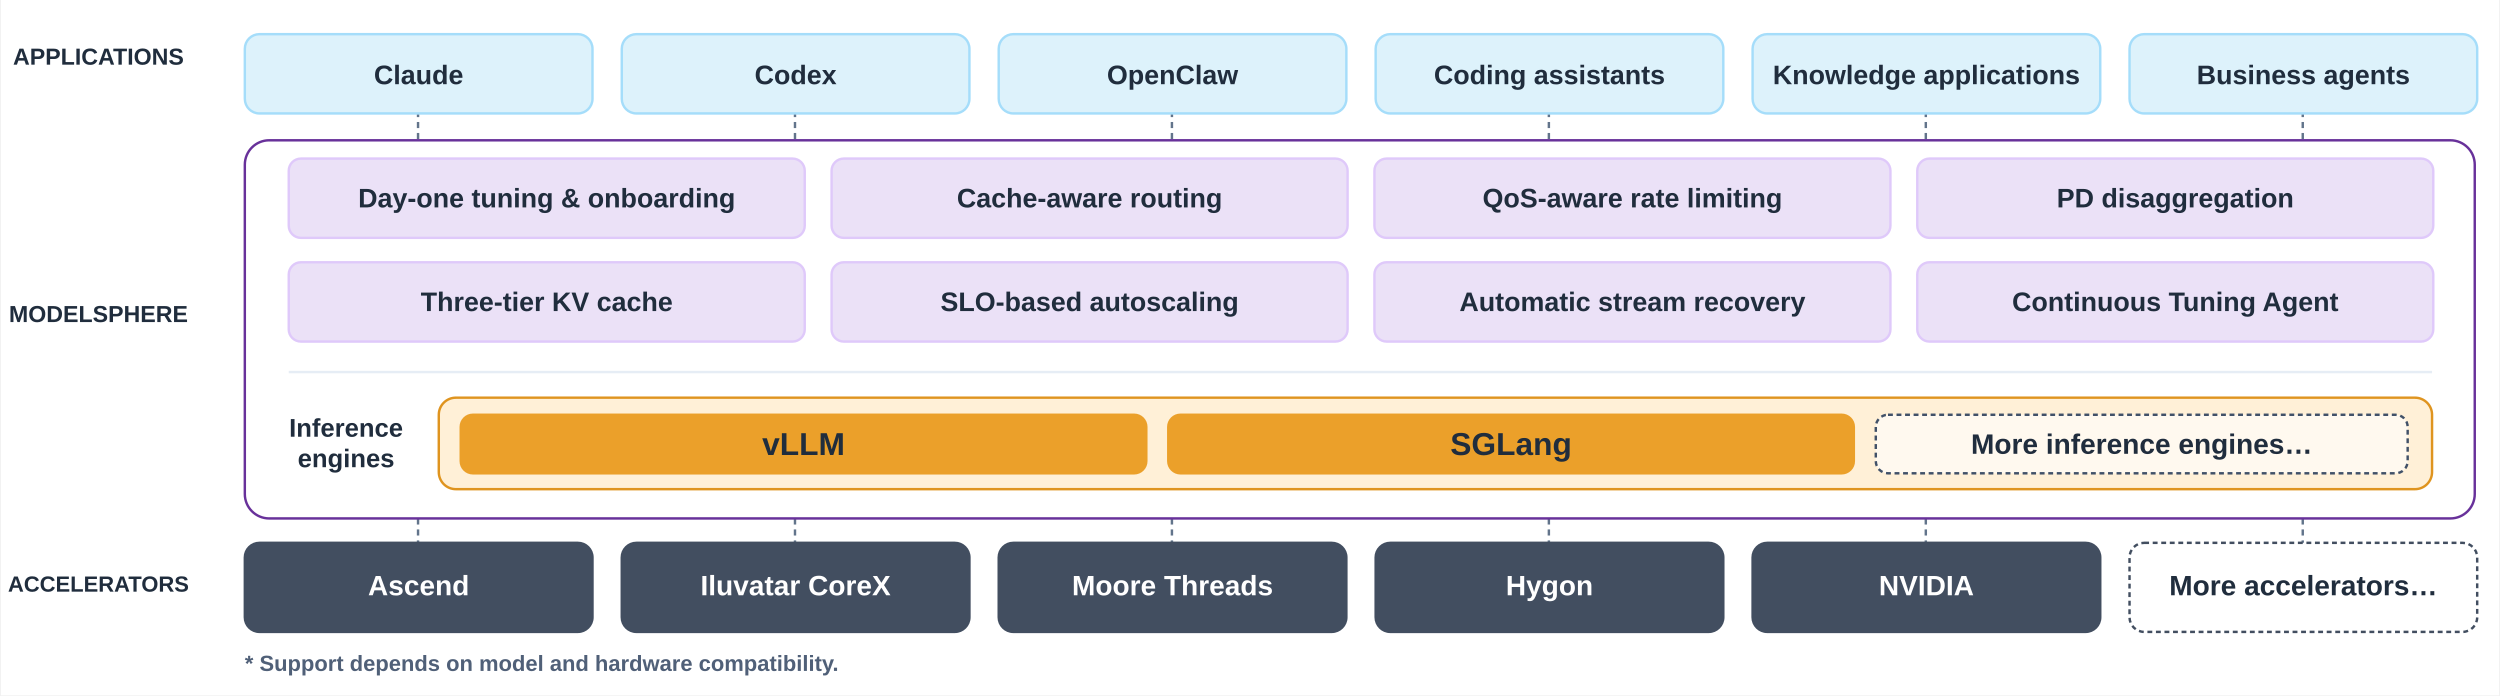
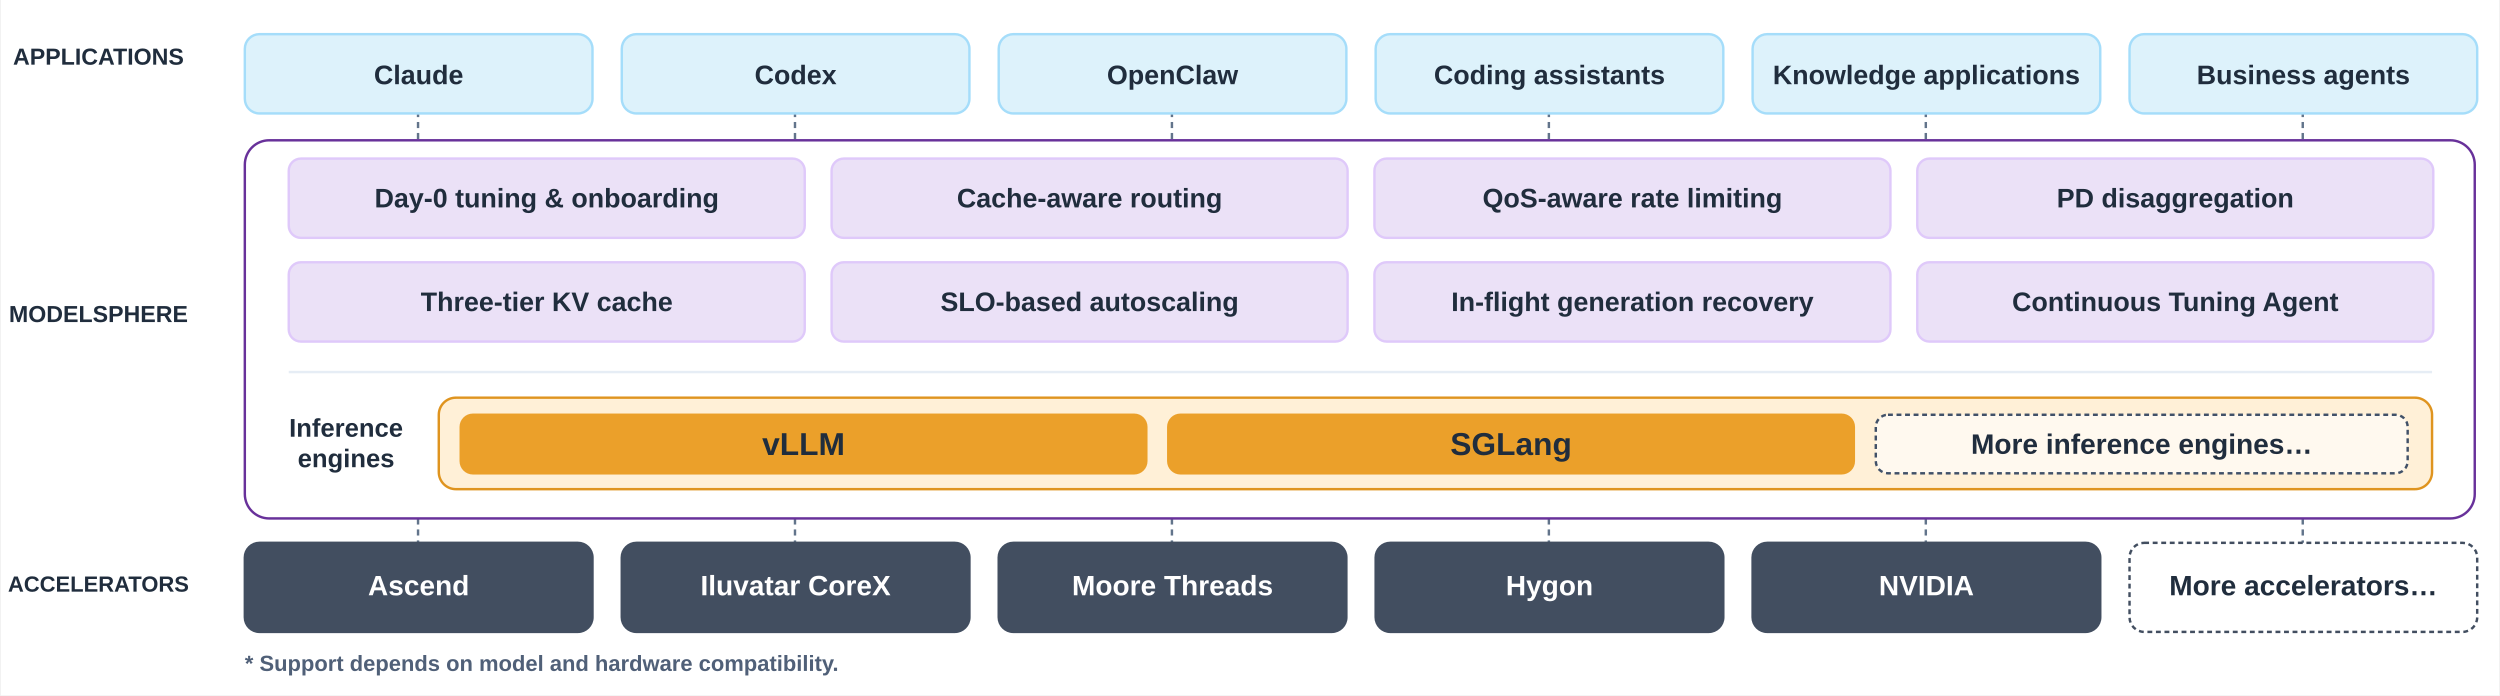
<svg xmlns="http://www.w3.org/2000/svg" width="2675" height="744" viewBox="0 0 2048 570" role="img" aria-labelledby="title desc">
  <rect width="2048" height="570" fill="#fff" />
  <g font-family="Arial, sans-serif" fill="#202d3d">
    <path d="M342 91v25M342 425v20" stroke="#62748b" stroke-width="2" stroke-dasharray="5 4" />
    <path d="M651 91v25M651 425v20" stroke="#62748b" stroke-width="2" stroke-dasharray="5 4" />
    <path d="M960 91v25M960 425v20" stroke="#62748b" stroke-width="2" stroke-dasharray="5 4" />
    <path d="M1269 91v25M1269 425v20" stroke="#62748b" stroke-width="2" stroke-dasharray="5 4" />
    <path d="M1578 91v25M1578 425v20" stroke="#62748b" stroke-width="2" stroke-dasharray="5 4" />
    <path d="M1887 91v25M1887 425v20" stroke="#62748b" stroke-width="2" stroke-dasharray="5 4" />
    <text x="80" y="53" font-size="19" text-anchor="middle" font-weight="600">APPLICATIONS</text>
    <text x="80" y="264" font-size="19" text-anchor="middle" font-weight="600">MODELSPHERE</text>
    <text x="80" y="485" font-size="18" text-anchor="middle" font-weight="600">ACCELERATORS</text>
    <rect x="200" y="28" width="285" height="65" rx="12" fill="#ddf2fb" stroke="#a5ddfa" stroke-width="2" />
    <text x="342.5" y="69" font-size="22" text-anchor="middle" font-weight="600">Claude</text>
    <rect x="509" y="28" width="285" height="65" rx="12" fill="#ddf2fb" stroke="#a5ddfa" stroke-width="2" />
    <text x="651.5" y="69" font-size="22" text-anchor="middle" font-weight="600">Codex</text>
    <rect x="818" y="28" width="285" height="65" rx="12" fill="#ddf2fb" stroke="#a5ddfa" stroke-width="2" />
    <text x="960.5" y="69" font-size="22" text-anchor="middle" font-weight="600">OpenClaw</text>
    <rect x="1127" y="28" width="285" height="65" rx="12" fill="#ddf2fb" stroke="#a5ddfa" stroke-width="2" />
    <text x="1269.5" y="69" font-size="22" text-anchor="middle" font-weight="600">Coding assistants</text>
    <rect x="1436" y="28" width="285" height="65" rx="12" fill="#ddf2fb" stroke="#a5ddfa" stroke-width="2" />
    <text x="1578.5" y="69" font-size="22" text-anchor="middle" font-weight="600">Knowledge applications</text>
    <rect x="1745" y="28" width="285" height="65" rx="12" fill="#ddf2fb" stroke="#a5ddfa" stroke-width="2" />
    <text x="1887.5" y="69" font-size="22" text-anchor="middle" font-weight="600">Business agents</text>
    <rect x="200" y="115" width="1828" height="310" rx="20" fill="#fff" stroke="#68319a" stroke-width="2" />
    <rect x="236" y="130" width="423" height="65" rx="10" fill="#ebe1f7" stroke="#dfc9fa" stroke-width="2" />
-     <text x="447.5" y="170" font-size="22" text-anchor="middle" font-weight="600">Day-one tuning &amp; onboarding</text>
+     <text x="447.5" y="170" font-size="22" text-anchor="middle" font-weight="600">Day-0 tuning &amp; onboarding</text>
    <rect x="681" y="130" width="423" height="65" rx="10" fill="#ebe1f7" stroke="#dfc9fa" stroke-width="2" />
    <text x="892.5" y="170" font-size="22" text-anchor="middle" font-weight="600">Cache-aware routing</text>
    <rect x="1126" y="130" width="423" height="65" rx="10" fill="#ebe1f7" stroke="#dfc9fa" stroke-width="2" />
    <text x="1337.5" y="170" font-size="22" text-anchor="middle" font-weight="600">QoS-aware rate limiting</text>
    <rect x="1571" y="130" width="423" height="65" rx="10" fill="#ebe1f7" stroke="#dfc9fa" stroke-width="2" />
    <text x="1782.5" y="170" font-size="22" text-anchor="middle" font-weight="600">PD disaggregation</text>
    <rect x="236" y="215" width="423" height="65" rx="10" fill="#ebe1f7" stroke="#dfc9fa" stroke-width="2" />
    <text x="447.5" y="255" font-size="22" text-anchor="middle" font-weight="600">Three-tier KV cache</text>
    <rect x="681" y="215" width="423" height="65" rx="10" fill="#ebe1f7" stroke="#dfc9fa" stroke-width="2" />
    <text x="892.5" y="255" font-size="22" text-anchor="middle" font-weight="600">SLO-based autoscaling</text>
    <rect x="1126" y="215" width="423" height="65" rx="10" fill="#ebe1f7" stroke="#dfc9fa" stroke-width="2" />
-     <text x="1337.5" y="255" font-size="22" text-anchor="middle" font-weight="600">Automatic stream recovery</text>
+     <text x="1337.5" y="255" font-size="22" text-anchor="middle" font-weight="600">In-flight generation recovery</text>
    <rect x="1571" y="215" width="423" height="65" rx="10" fill="#ebe1f7" stroke="#dfc9fa" stroke-width="2" />
    <text x="1782.5" y="255" font-size="22" text-anchor="middle" font-weight="600">Continuous Tuning Agent</text>
    <path d="M236 305H1993" stroke="#e6edf5" stroke-width="2" />
    <text x="283" y="358" font-size="21" text-anchor="middle" font-weight="600">Inference</text>
    <text x="283" y="383" font-size="21" text-anchor="middle" font-weight="600">engines</text>
    <rect x="359" y="326" width="1634" height="75" rx="14" fill="#fff0d7" stroke="#df941f" stroke-width="2" />
    <rect x="377" y="340" width="562" height="48" rx="10" fill="#eba02a" stroke="#eba02a" stroke-width="2" />
    <text x="658" y="373" font-size="26" text-anchor="middle" font-weight="600">vLLM</text>
    <rect x="957" y="340" width="562" height="48" rx="10" fill="#eba02a" stroke="#eba02a" stroke-width="2" />
    <text x="1238" y="373" font-size="26" text-anchor="middle" font-weight="600">SGLang</text>
    <rect x="1537" y="340" width="436" height="48" rx="10" fill="#fff9ef" stroke="#415168" stroke-width="2" stroke-dasharray="4 3" />
    <text x="1755" y="372" font-size="23" text-anchor="middle" font-weight="600">More inference engines…</text>
    <rect x="200" y="445" width="285" height="73" rx="12" fill="#424e60" stroke="#424e60" stroke-width="2" />
    <text x="342.5" y="488" font-size="23" text-anchor="middle" font-weight="600" fill="#fff">Ascend</text>
    <rect x="509" y="445" width="285" height="73" rx="12" fill="#424e60" stroke="#424e60" stroke-width="2" />
    <text x="651.5" y="488" font-size="23" text-anchor="middle" font-weight="600" fill="#fff">Iluvatar CoreX</text>
    <rect x="818" y="445" width="285" height="73" rx="12" fill="#424e60" stroke="#424e60" stroke-width="2" />
    <text x="960.5" y="488" font-size="23" text-anchor="middle" font-weight="600" fill="#fff">Moore Threads</text>
    <rect x="1127" y="445" width="285" height="73" rx="12" fill="#424e60" stroke="#424e60" stroke-width="2" />
    <text x="1269.5" y="488" font-size="23" text-anchor="middle" font-weight="600" fill="#fff">Hygon</text>
    <rect x="1436" y="445" width="285" height="73" rx="12" fill="#424e60" stroke="#424e60" stroke-width="2" />
    <text x="1578.5" y="488" font-size="23" text-anchor="middle" font-weight="600" fill="#fff">NVIDIA</text>
    <rect x="1745" y="445" width="285" height="73" rx="12" fill="#fff" stroke="#424e60" stroke-width="2" stroke-dasharray="4 3" />
    <text x="1887.5" y="488" font-size="23" text-anchor="middle" font-weight="600" fill="#202d3d">More accelerators…</text>
    <text x="200" y="550" font-size="18" text-anchor="start" font-weight="600" fill="#506078">* Support depends on model and hardware compatibility.</text>
  </g>
</svg>
